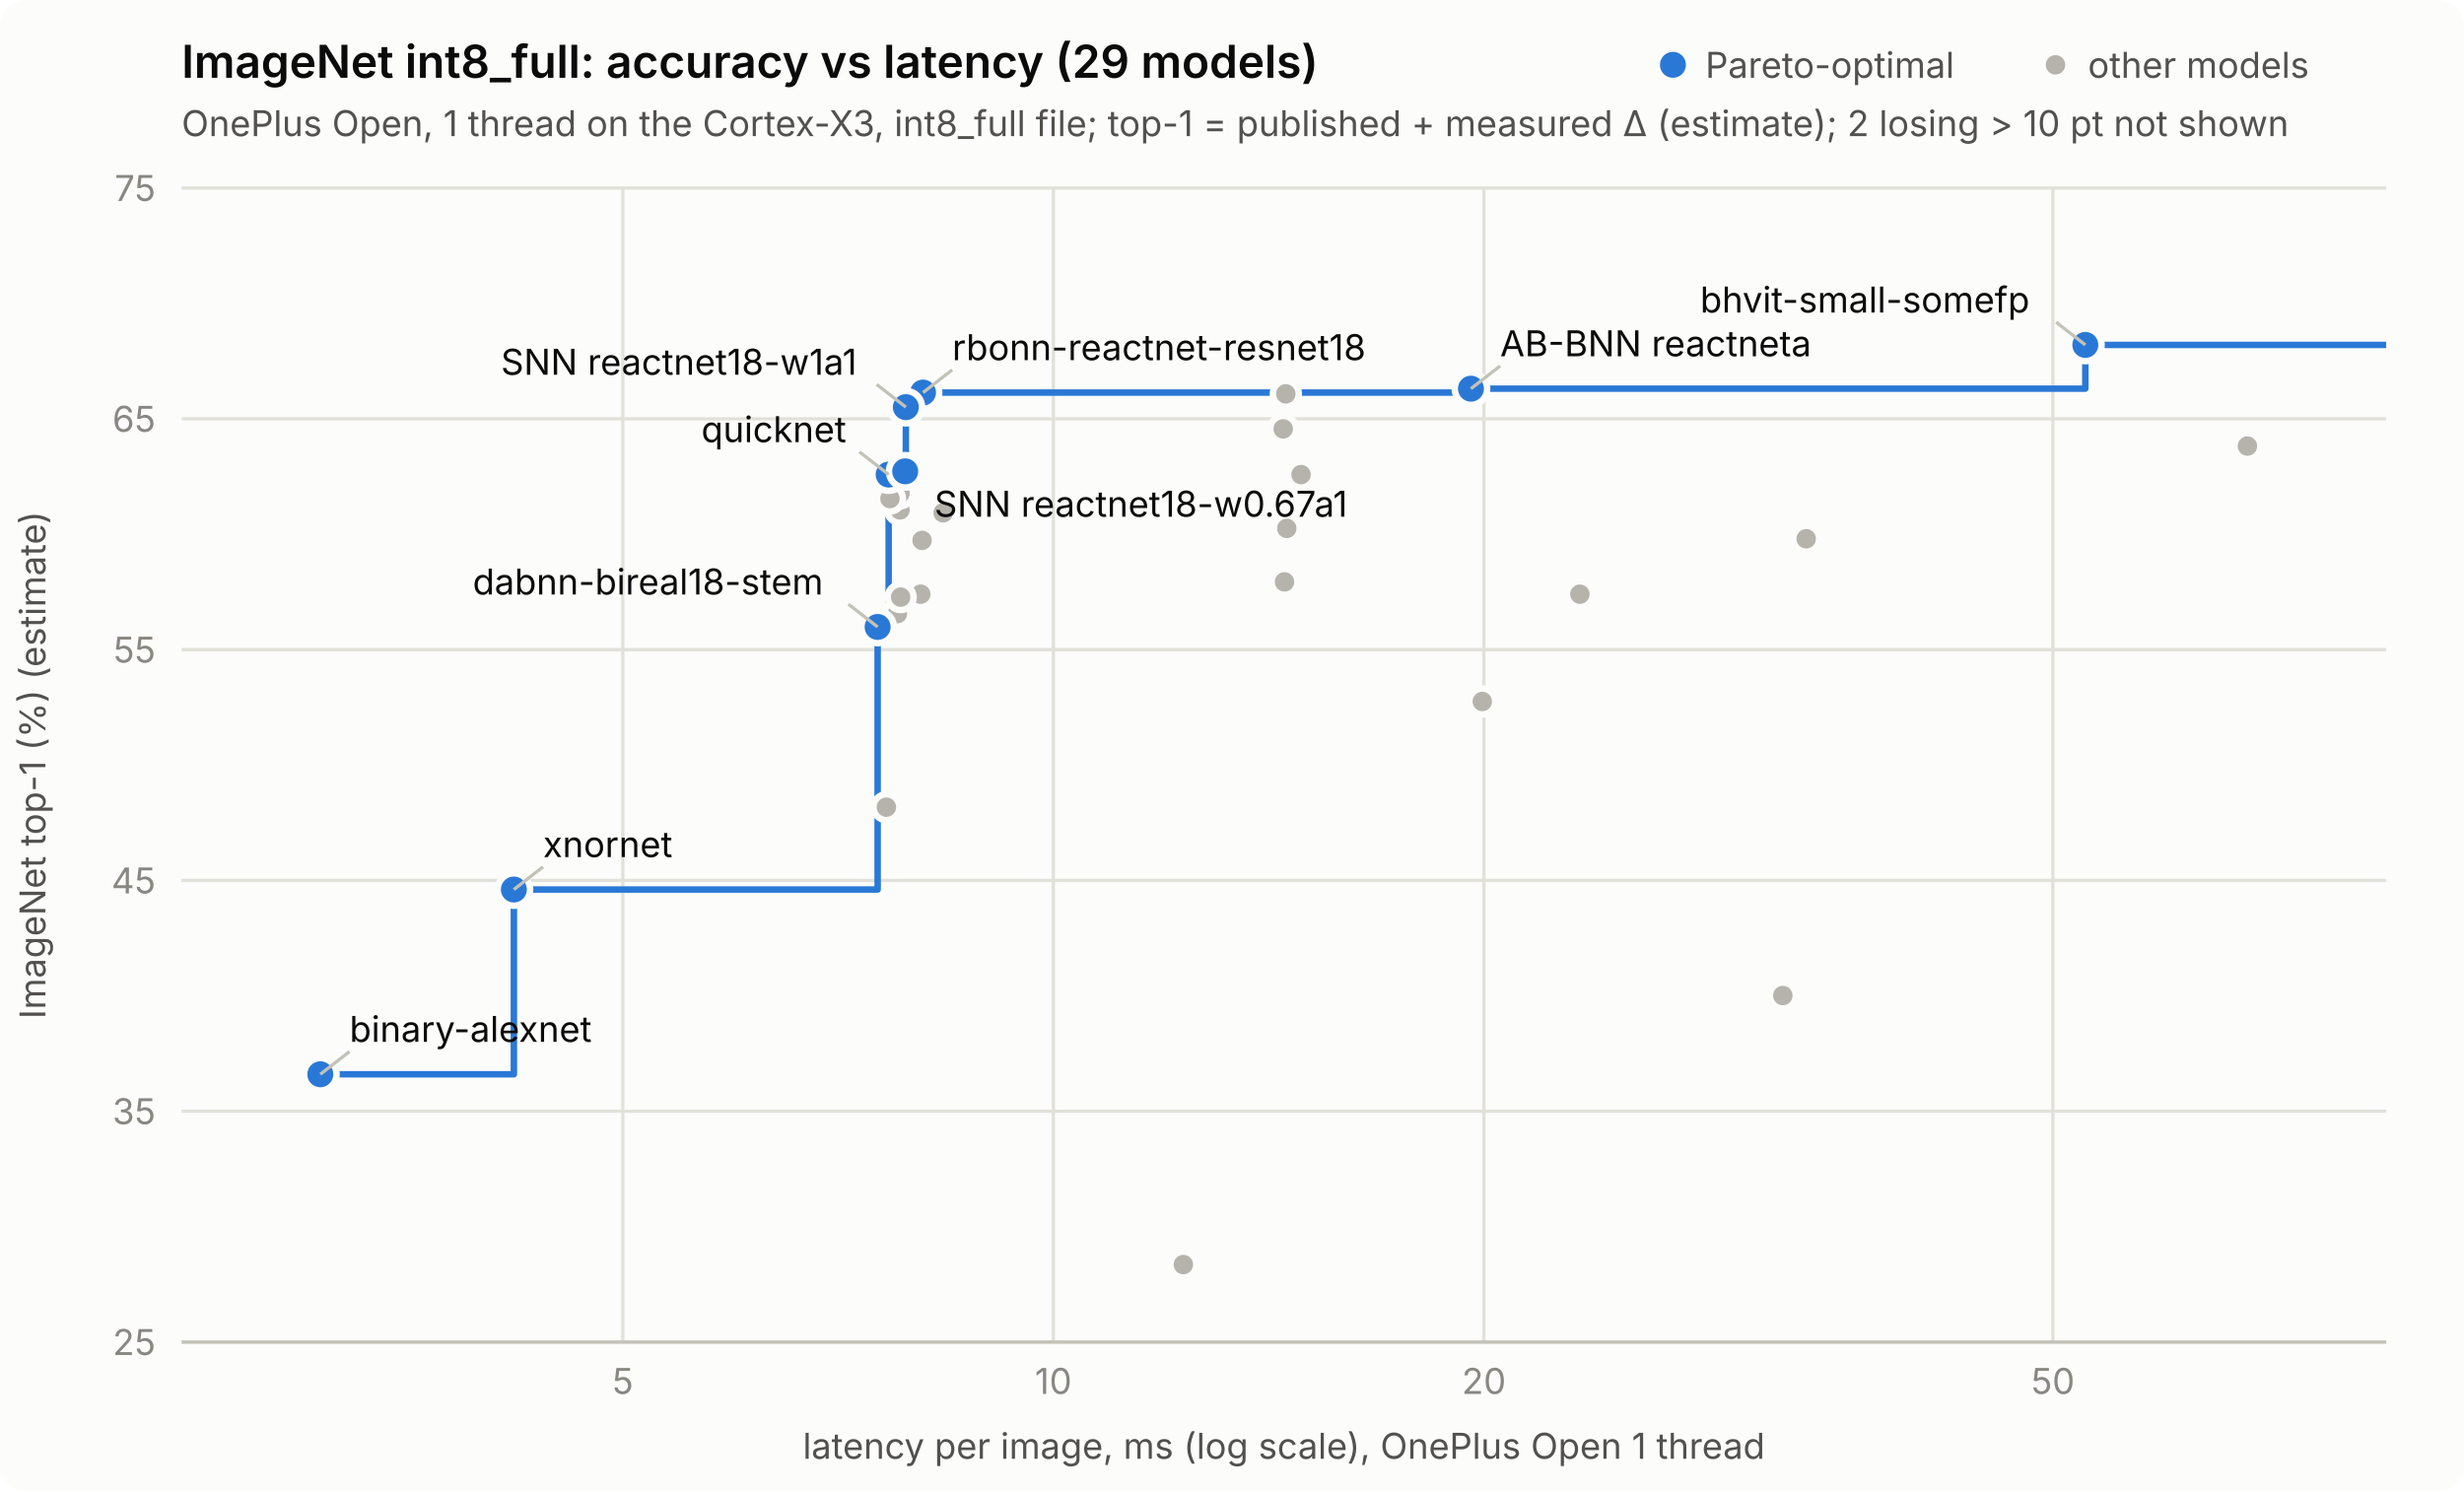
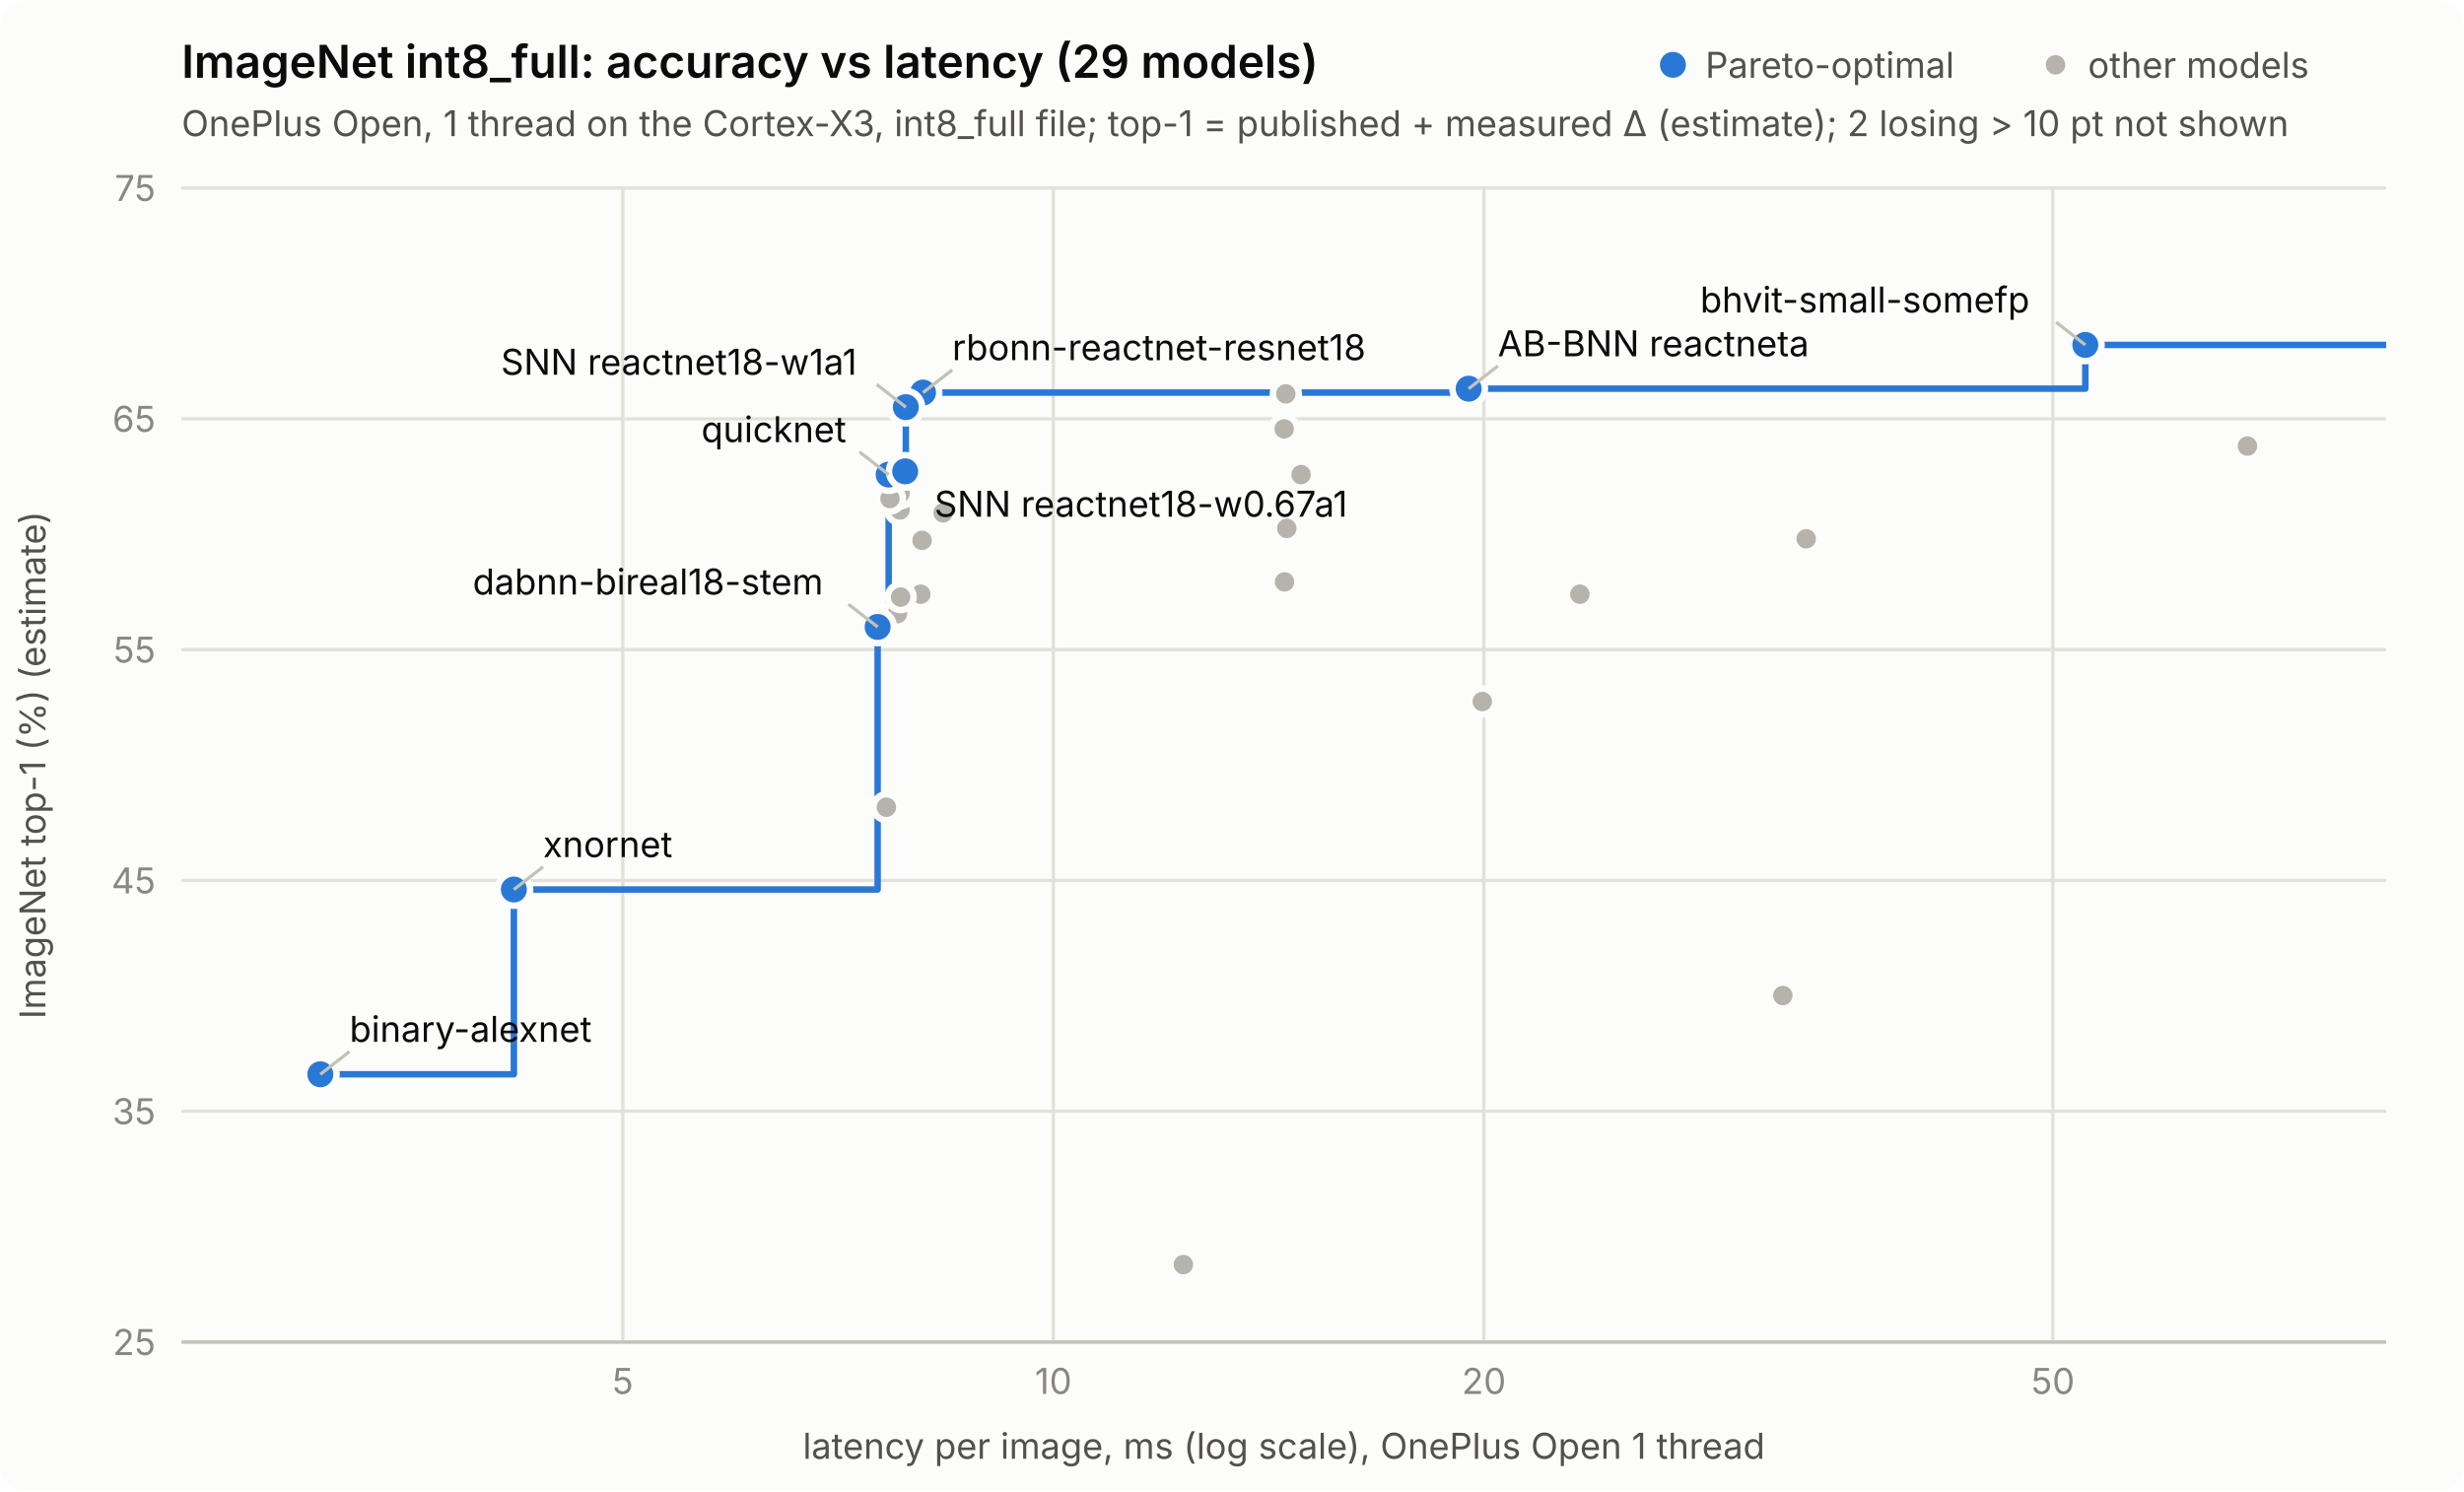
<svg xmlns="http://www.w3.org/2000/svg" viewBox="0 0 760 460" width="760" height="460" role="img" aria-label="ImageNet int8_full: accuracy vs latency (29 models)">
  <style>svg{font-family:system-ui,-apple-system,'Segoe UI',sans-serif} .tick{font-size:11px;font-variant-numeric:tabular-nums} .title{font-size:14px;font-weight:600} .sub,.alabel,.lab{font-size:11px} .hit{fill:#000;fill-opacity:0} .bg{fill:#fcfcfb} .grid{stroke:#e1e0d9;stroke-width:1} .axis{stroke:#c3c2b7;stroke-width:1} .tick{fill:#898781} .title{fill:#0b0b0b} .sub,.alabel{fill:#52514e} .lab{fill:#0b0b0b} .front{fill:none;stroke:#2a78d6;stroke-width:2;stroke-linejoin:round} .dot-f{fill:#2a78d6;stroke:#fcfcfb;stroke-width:2} .dot-o{fill:#b5b3ab;stroke:#fcfcfb;stroke-width:2} .hit:hover + .dot-o,.hit:hover + .dot-f{stroke:#0b0b0b} @media (prefers-color-scheme: dark){.bg{fill:#1a1a19} .grid{stroke:#2c2c2a;stroke-width:1} .axis{stroke:#383835;stroke-width:1} .tick{fill:#898781} .title{fill:#f0efec} .sub,.alabel{fill:#c3c2b7} .lab{fill:#f0efec} .front{fill:none;stroke:#3987e5;stroke-width:2;stroke-linejoin:round} .dot-f{fill:#3987e5;stroke:#1a1a19;stroke-width:2} .dot-o{fill:#6b6a65;stroke:#1a1a19;stroke-width:2} .hit:hover + .dot-o,.hit:hover + .dot-f{stroke:#f0efec}}</style>
  <rect class="bg" x="0" y="0" width="760" height="460" rx="8" />
  <text class="title" x="56" y="24">ImageNet int8_full: accuracy vs latency (29 models)</text>
  <text class="sub" x="56" y="42">OnePlus Open, 1 thread on the Cortex-X3, int8_full file; top-1 = published + measured Δ (estimate); 2 losing &gt; 10 pt not shown</text>
  <line class="grid" x1="56" x2="736" y1="414.0" y2="414.0" />
  <text class="tick" x="48" y="418.0" text-anchor="end">25</text>
  <line class="grid" x1="56" x2="736" y1="342.8" y2="342.8" />
  <text class="tick" x="48" y="346.8" text-anchor="end">35</text>
  <line class="grid" x1="56" x2="736" y1="271.6" y2="271.6" />
  <text class="tick" x="48" y="275.6" text-anchor="end">45</text>
  <line class="grid" x1="56" x2="736" y1="200.4" y2="200.4" />
  <text class="tick" x="48" y="204.4" text-anchor="end">55</text>
  <line class="grid" x1="56" x2="736" y1="129.2" y2="129.2" />
  <text class="tick" x="48" y="133.2" text-anchor="end">65</text>
  <line class="grid" x1="56" x2="736" y1="58.0" y2="58.0" />
  <text class="tick" x="48" y="62.0" text-anchor="end">75</text>
  <line class="grid" x1="192.1" x2="192.1" y1="58" y2="414" />
  <text class="tick" x="192.1" y="430" text-anchor="middle">5</text>
  <line class="grid" x1="324.9" x2="324.9" y1="58" y2="414" />
  <text class="tick" x="324.9" y="430" text-anchor="middle">10</text>
  <line class="grid" x1="457.7" x2="457.7" y1="58" y2="414" />
  <text class="tick" x="457.7" y="430" text-anchor="middle">20</text>
  <line class="grid" x1="633.2" x2="633.2" y1="58" y2="414" />
  <text class="tick" x="633.2" y="430" text-anchor="middle">50</text>
  <line class="axis" x1="56" x2="736" y1="414" y2="414" />
  <text class="alabel" x="396.0" y="450" text-anchor="middle">latency per image, ms (log scale), OnePlus Open 1 thread</text>
  <text class="alabel" transform="translate(14 236.0) rotate(-90)" text-anchor="middle">ImageNet top-1 (%) (estimate)</text>
-   <path class="front" d="M98.8,331.4 H158.5 V274.4 H270.7 V193.4 H274.1 V146.4 H279.2 V145.4 H279.4 V125.6 H284.7 V121.1 H453.7 V119.9 H643.2 V106.4 H736.0" />
+   <path class="front" d="M98.8,331.4 H158.5 V274.4 H270.7 V193.4 H274.1 V146.4 H279.2 V145.4 H279.4 V125.6 H284.7 V121.1 H453.0 V119.9 H643.2 V106.4 H736.0" />
  <g>
    <circle class="hit" cx="277.6" cy="157.3" r="12" />
    <circle class="dot-o" cx="277.6" cy="157.3" r="4" />
  </g>
  <g>
-     <circle class="hit" cx="395.8" cy="132.3" r="12" />
-     <circle class="dot-o" cx="395.8" cy="132.3" r="4" />
+     <circle class="hit" cx="396.1" cy="132.3" r="12" />
+     <circle class="dot-o" cx="396.1" cy="132.3" r="4" />
  </g>
  <g>
    <circle class="hit" cx="557.1" cy="166.2" r="12" />
    <circle class="dot-o" cx="557.1" cy="166.2" r="4" />
  </g>
  <g>
    <circle class="hit" cx="549.9" cy="307.1" r="12" />
    <circle class="dot-o" cx="549.9" cy="307.1" r="4" />
  </g>
  <g>
    <circle class="hit" cx="365.0" cy="390.1" r="12" />
    <circle class="dot-o" cx="365.0" cy="390.1" r="4" />
  </g>
  <g>
    <circle class="hit" cx="396.2" cy="179.5" r="12" />
    <circle class="dot-o" cx="396.2" cy="179.5" r="4" />
  </g>
  <g>
    <circle class="hit" cx="284.4" cy="166.7" r="12" />
    <circle class="dot-o" cx="284.4" cy="166.7" r="4" />
  </g>
  <g>
    <circle class="hit" cx="487.3" cy="183.3" r="12" />
    <circle class="dot-o" cx="487.3" cy="183.3" r="4" />
  </g>
  <g>
    <circle class="hit" cx="693.2" cy="137.6" r="12" />
    <circle class="dot-o" cx="693.2" cy="137.6" r="4" />
  </g>
  <g>
    <circle class="hit" cx="276.8" cy="189.3" r="12" />
    <circle class="dot-o" cx="276.8" cy="189.3" r="4" />
  </g>
  <g>
    <circle class="hit" cx="396.9" cy="163.0" r="12" />
    <circle class="dot-o" cx="396.9" cy="163.0" r="4" />
  </g>
  <g>
    <circle class="hit" cx="284.0" cy="183.3" r="12" />
    <circle class="dot-o" cx="284.0" cy="183.3" r="4" />
  </g>
  <g>
    <circle class="hit" cx="277.8" cy="184.2" r="12" />
    <circle class="dot-o" cx="277.8" cy="184.2" r="4" />
  </g>
  <g>
    <circle class="hit" cx="457.2" cy="216.4" r="12" />
    <circle class="dot-o" cx="457.2" cy="216.4" r="4" />
  </g>
  <g>
    <circle class="hit" cx="396.6" cy="121.5" r="12" />
    <circle class="dot-o" cx="396.6" cy="121.5" r="4" />
  </g>
  <g>
    <circle class="hit" cx="277.6" cy="152.2" r="12" />
    <circle class="dot-o" cx="277.6" cy="152.2" r="4" />
  </g>
  <g>
    <circle class="hit" cx="274.5" cy="153.8" r="12" />
    <circle class="dot-o" cx="274.5" cy="153.8" r="4" />
  </g>
  <g>
    <circle class="hit" cx="401.3" cy="146.4" r="12" />
    <circle class="dot-o" cx="401.3" cy="146.4" r="4" />
  </g>
  <g>
    <circle class="hit" cx="290.9" cy="158.2" r="12" />
    <circle class="dot-o" cx="290.9" cy="158.2" r="4" />
  </g>
  <g>
    <circle class="hit" cx="273.4" cy="249.0" r="12" />
    <circle class="dot-o" cx="273.4" cy="249.0" r="4" />
  </g>
  <g>
-     <circle class="hit" cx="453.7" cy="119.9" r="12" />
-     <circle class="dot-f" cx="453.7" cy="119.9" r="5" />
+     <circle class="hit" cx="453.0" cy="119.9" r="12" />
+     <circle class="dot-f" cx="453.0" cy="119.9" r="5" />
  </g>
  <g>
    <circle class="hit" cx="643.2" cy="106.4" r="12" />
    <circle class="dot-f" cx="643.2" cy="106.4" r="5" />
  </g>
  <g>
    <circle class="hit" cx="270.7" cy="193.4" r="12" />
    <circle class="dot-f" cx="270.7" cy="193.4" r="5" />
  </g>
  <g>
    <circle class="hit" cx="98.8" cy="331.4" r="12" />
    <circle class="dot-f" cx="98.8" cy="331.4" r="5" />
  </g>
  <g>
    <circle class="hit" cx="274.1" cy="146.4" r="12" />
    <circle class="dot-f" cx="274.1" cy="146.4" r="5" />
  </g>
  <g>
    <circle class="hit" cx="158.5" cy="274.4" r="12" />
    <circle class="dot-f" cx="158.5" cy="274.4" r="5" />
  </g>
  <g>
    <circle class="hit" cx="284.7" cy="121.1" r="12" />
    <circle class="dot-f" cx="284.7" cy="121.1" r="5" />
  </g>
  <g>
    <circle class="hit" cx="279.2" cy="145.4" r="12" />
    <circle class="dot-f" cx="279.2" cy="145.4" r="5" />
  </g>
  <g>
    <circle class="hit" cx="279.4" cy="125.6" r="12" />
    <circle class="dot-f" cx="279.4" cy="125.6" r="5" />
  </g>
  <line class="axis" x1="98.8" y1="331.4" x2="107.8" y2="324.4" />
  <text class="lab" x="107.8" y="321.4">binary-alexnet</text>
  <line class="axis" x1="158.5" y1="274.4" x2="167.5" y2="267.4" />
  <text class="lab" x="167.5" y="264.4">xnornet</text>
  <line class="axis" x1="270.7" y1="193.4" x2="261.7" y2="186.4" />
  <text class="lab" x="145.8" y="183.4">dabnn-bireal18-stem</text>
  <line class="axis" x1="274.1" y1="146.4" x2="265.1" y2="139.4" />
  <text class="lab" x="216.3" y="136.4">quicknet</text>
  <text class="lab" x="288.2" y="159.4">SNN reactnet18-w0.67a1</text>
  <line class="axis" x1="279.4" y1="125.6" x2="270.4" y2="118.6" />
  <text class="lab" x="154.5" y="115.6">SNN reactnet18-w1a1</text>
  <line class="axis" x1="284.7" y1="121.1" x2="293.7" y2="114.1" />
  <text class="lab" x="293.7" y="111.1">rbonn-reactnet-resnet18</text>
-   <line class="axis" x1="453.7" y1="119.9" x2="462.7" y2="112.9" />
-   <text class="lab" x="462.7" y="109.9">AB-BNN reactneta</text>
+   <line class="axis" x1="453.0" y1="119.9" x2="462.0" y2="112.9" />
+   <text class="lab" x="462.0" y="109.9">AB-BNN reactneta</text>
  <line class="axis" x1="643.2" y1="106.4" x2="634.2" y2="99.4" />
  <text class="lab" x="524.4" y="96.4">bhvit-small-somefp</text>
  <circle class="dot-f" cx="516" cy="20" r="5" />
  <text class="sub" x="526" y="24">Pareto-optimal</text>
  <circle class="dot-o" cx="634" cy="20" r="4" />
  <text class="sub" x="644" y="24">other models</text>
</svg>
